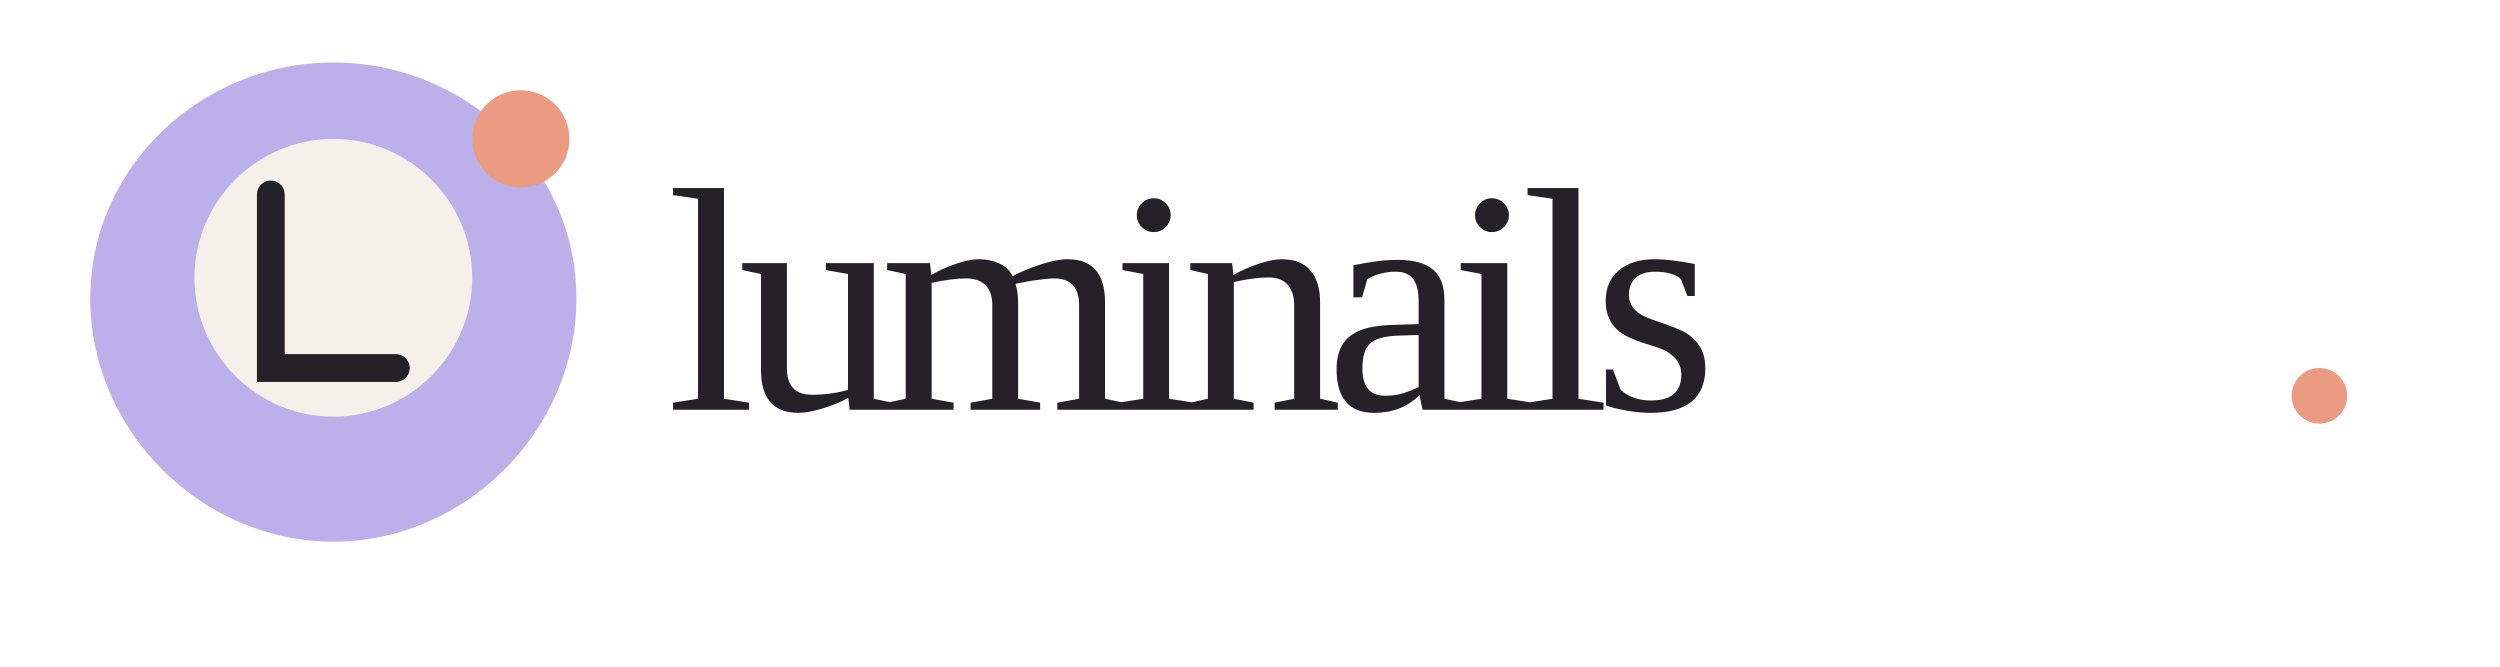
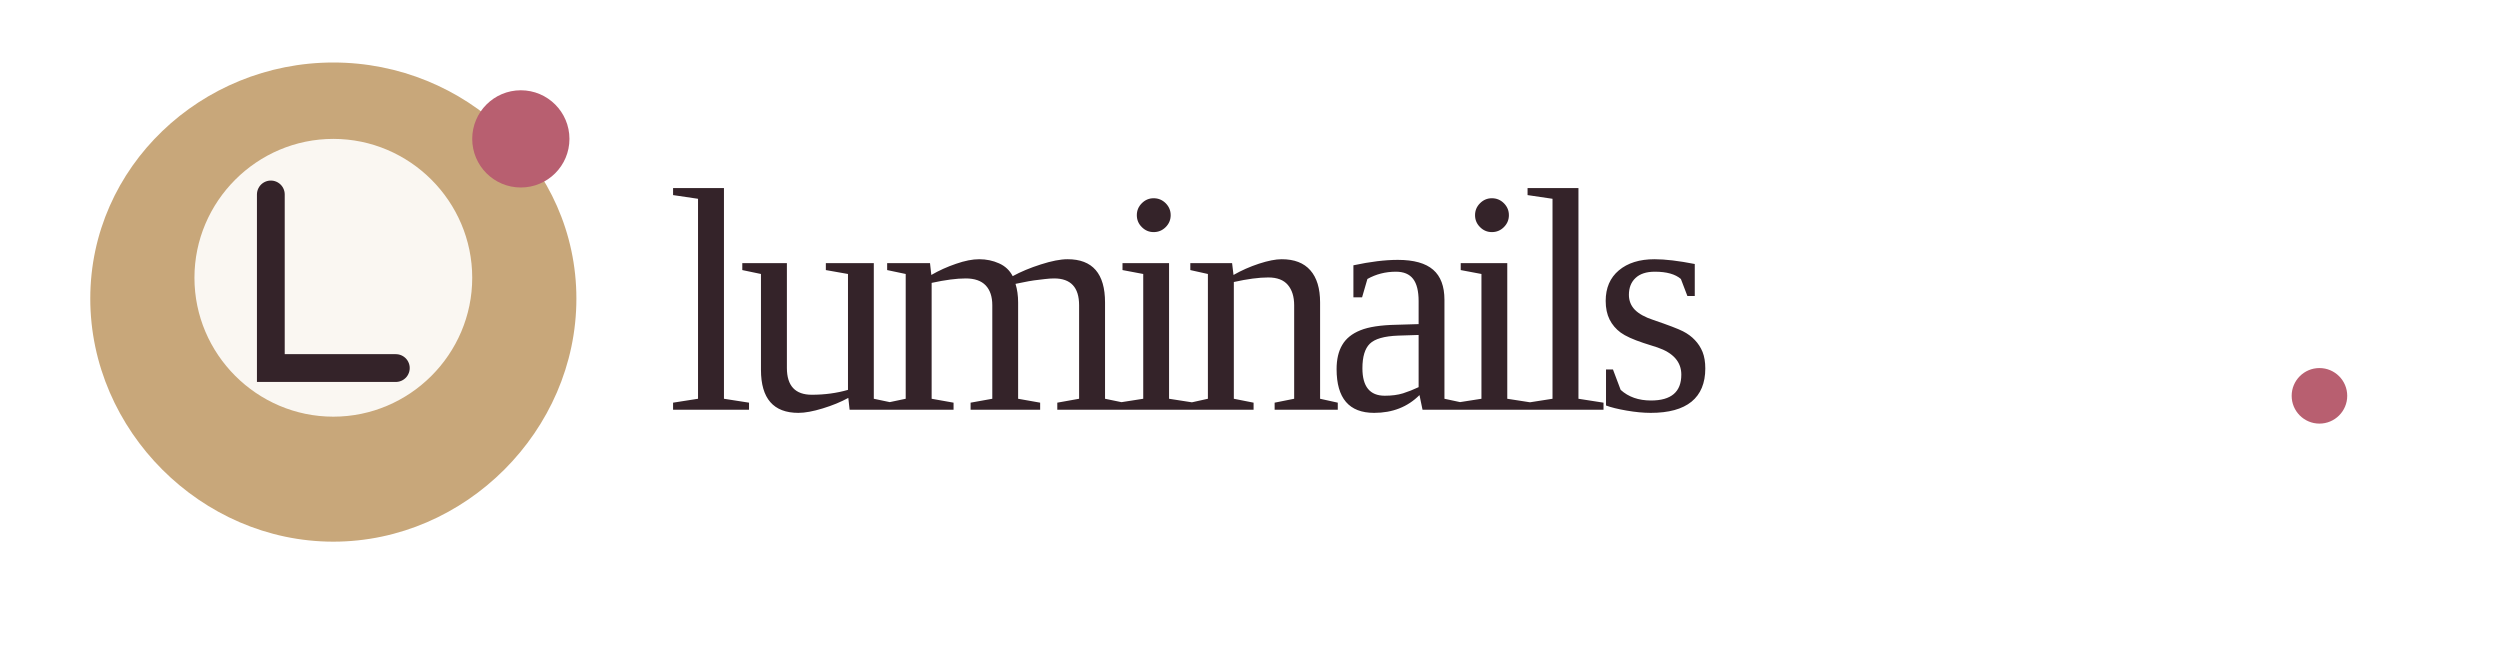
<svg xmlns="http://www.w3.org/2000/svg" viewBox="0 0 360 96" role="img" aria-labelledby="title desc">
  <g transform="translate(8 8)">
-     <path d="M40 1c19 0 35 15 35 34S59 70 40 70 5 54 5 35 21 1 40 1Z" fill="#bcb0ea" />
-     <path d="M40 12c11 0 20 9 20 20S51 52 40 52 20 43 20 32s9-20 20-20Z" fill="#f5f1ea" />
-     <path d="M31 20v25h18M31 45V20" fill="none" stroke="#252129" stroke-linecap="round" stroke-width="4" />
-     <circle cx="67" cy="12" r="7" fill="#ec9b83" />
+     <path d="M40 1c19 0 35 15 35 34S59 70 40 70 5 54 5 35 21 1 40 1Z" fill="#C8A77A" />
+     <path d="M40 12c11 0 20 9 20 20S51 52 40 52 20 43 20 32s9-20 20-20Z" fill="#FAF7F2" />
+     <path d="M31 20v25h18M31 45V20" fill="none" stroke="#342329" stroke-linecap="round" stroke-width="4" />
+     <circle cx="67" cy="12" r="7" fill="#B85F70" />
  </g>
-   <text x="96" y="59" fill="#252129" font-family="Georgia, 'Times New Roman', serif" font-size="46" letter-spacing="-2.5">luminails</text>
-   <circle cx="334" cy="57" r="4" fill="#ec9b83" />
+   <text x="96" y="59" fill="#342329" font-family="Georgia, 'Times New Roman', serif" font-size="46" letter-spacing="-2.5">luminails</text>
+   <circle cx="334" cy="57" r="4" fill="#B85F70" />
</svg>
